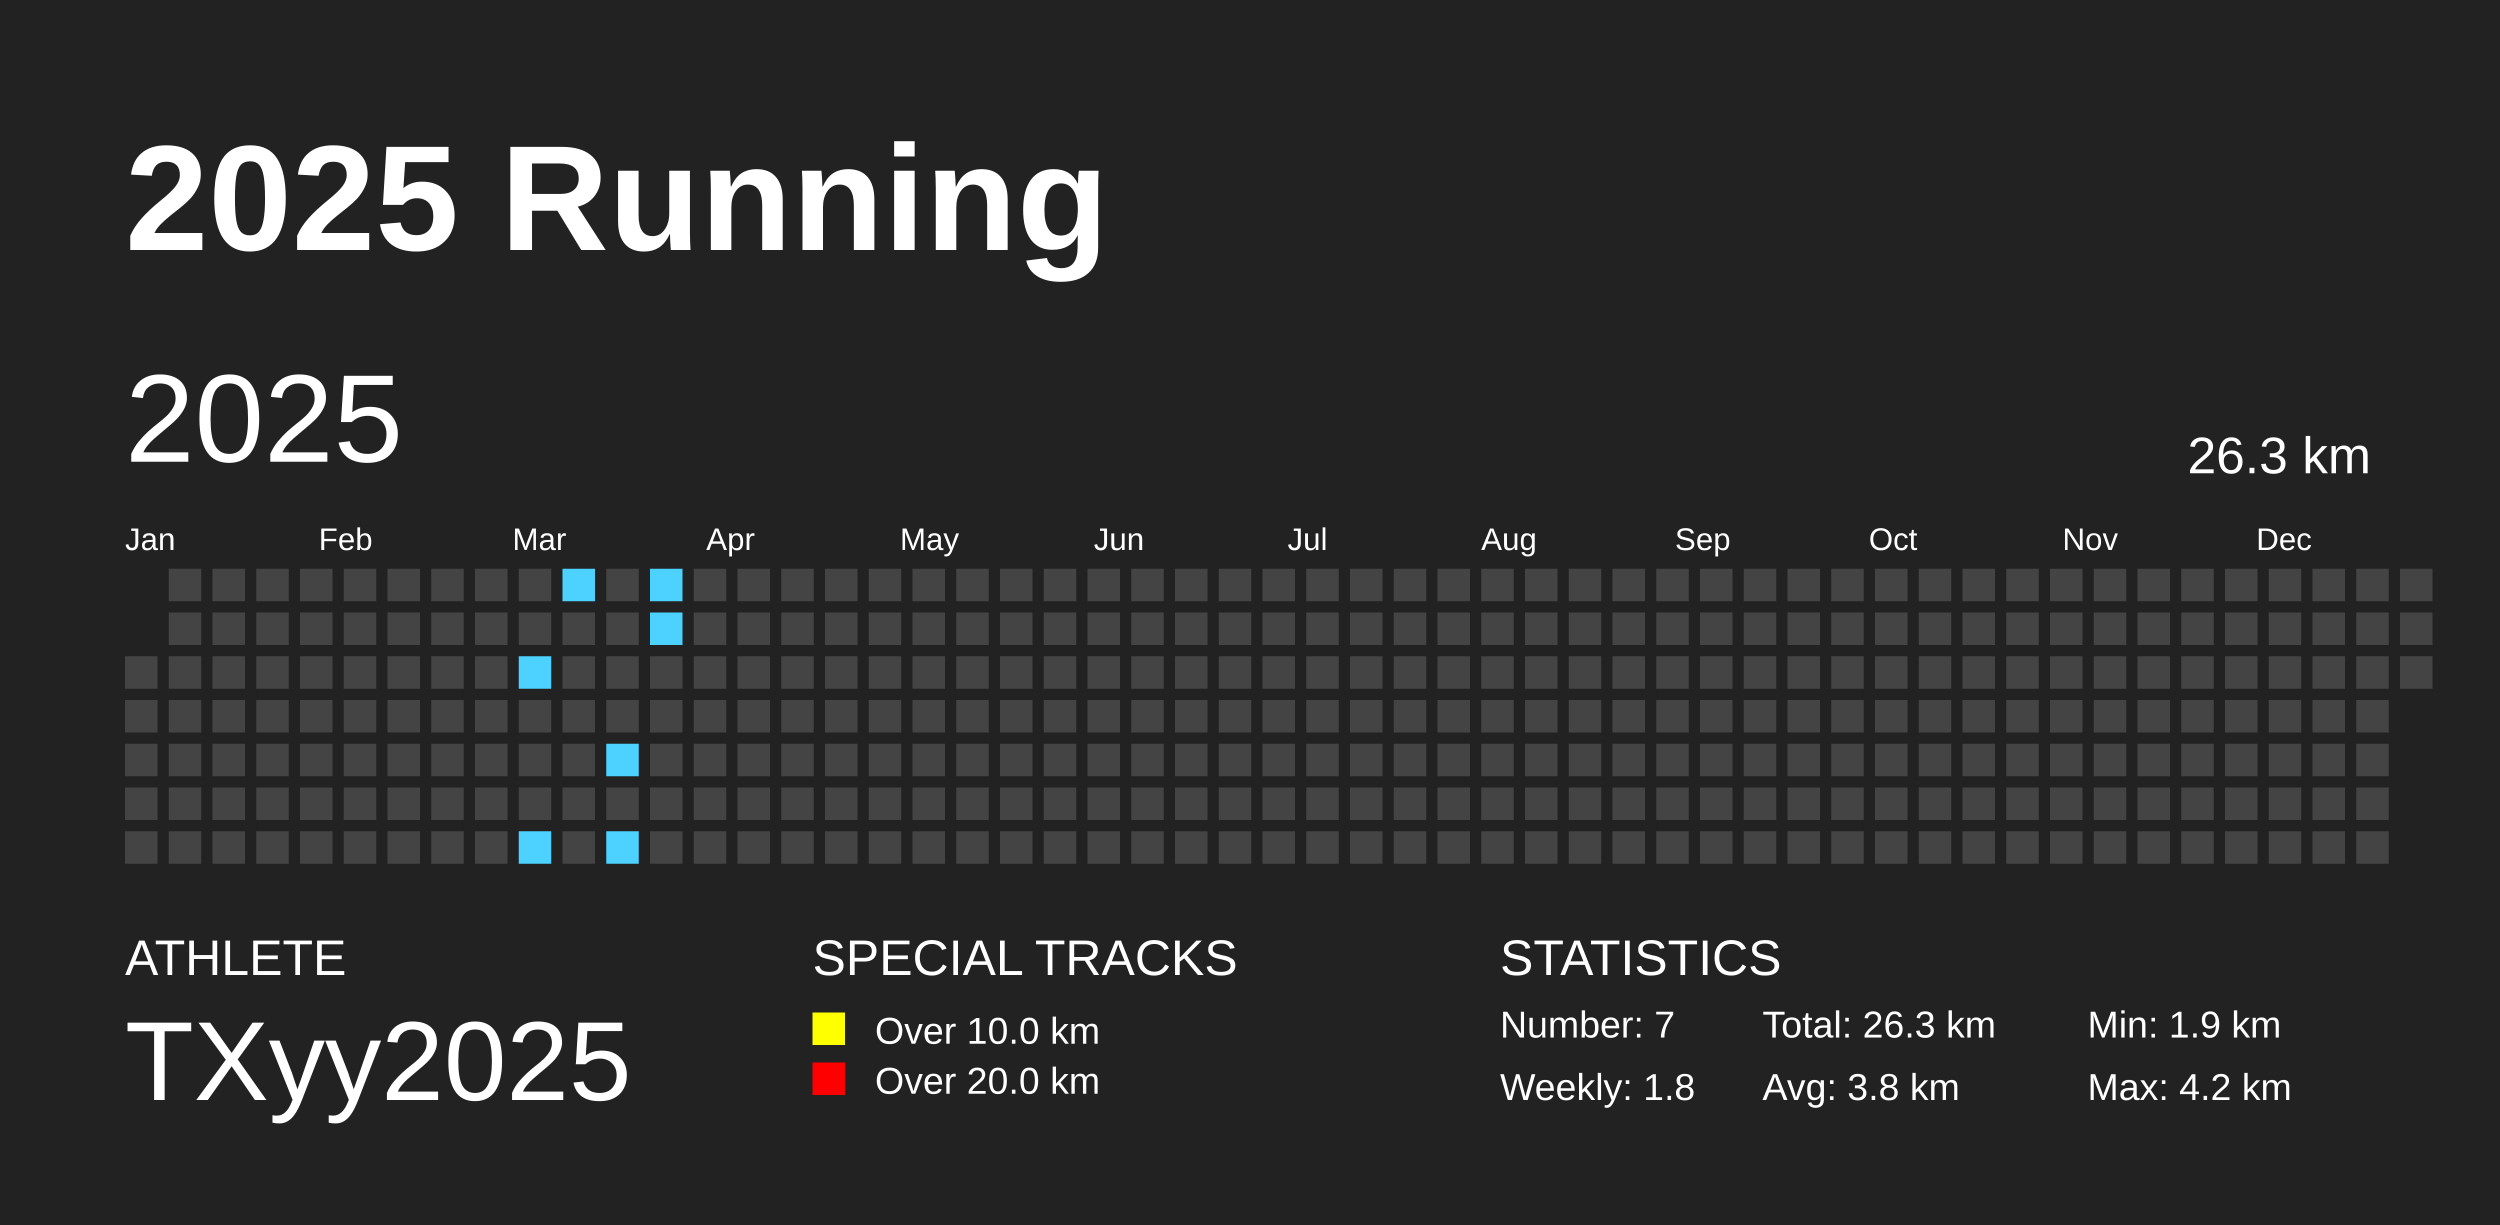
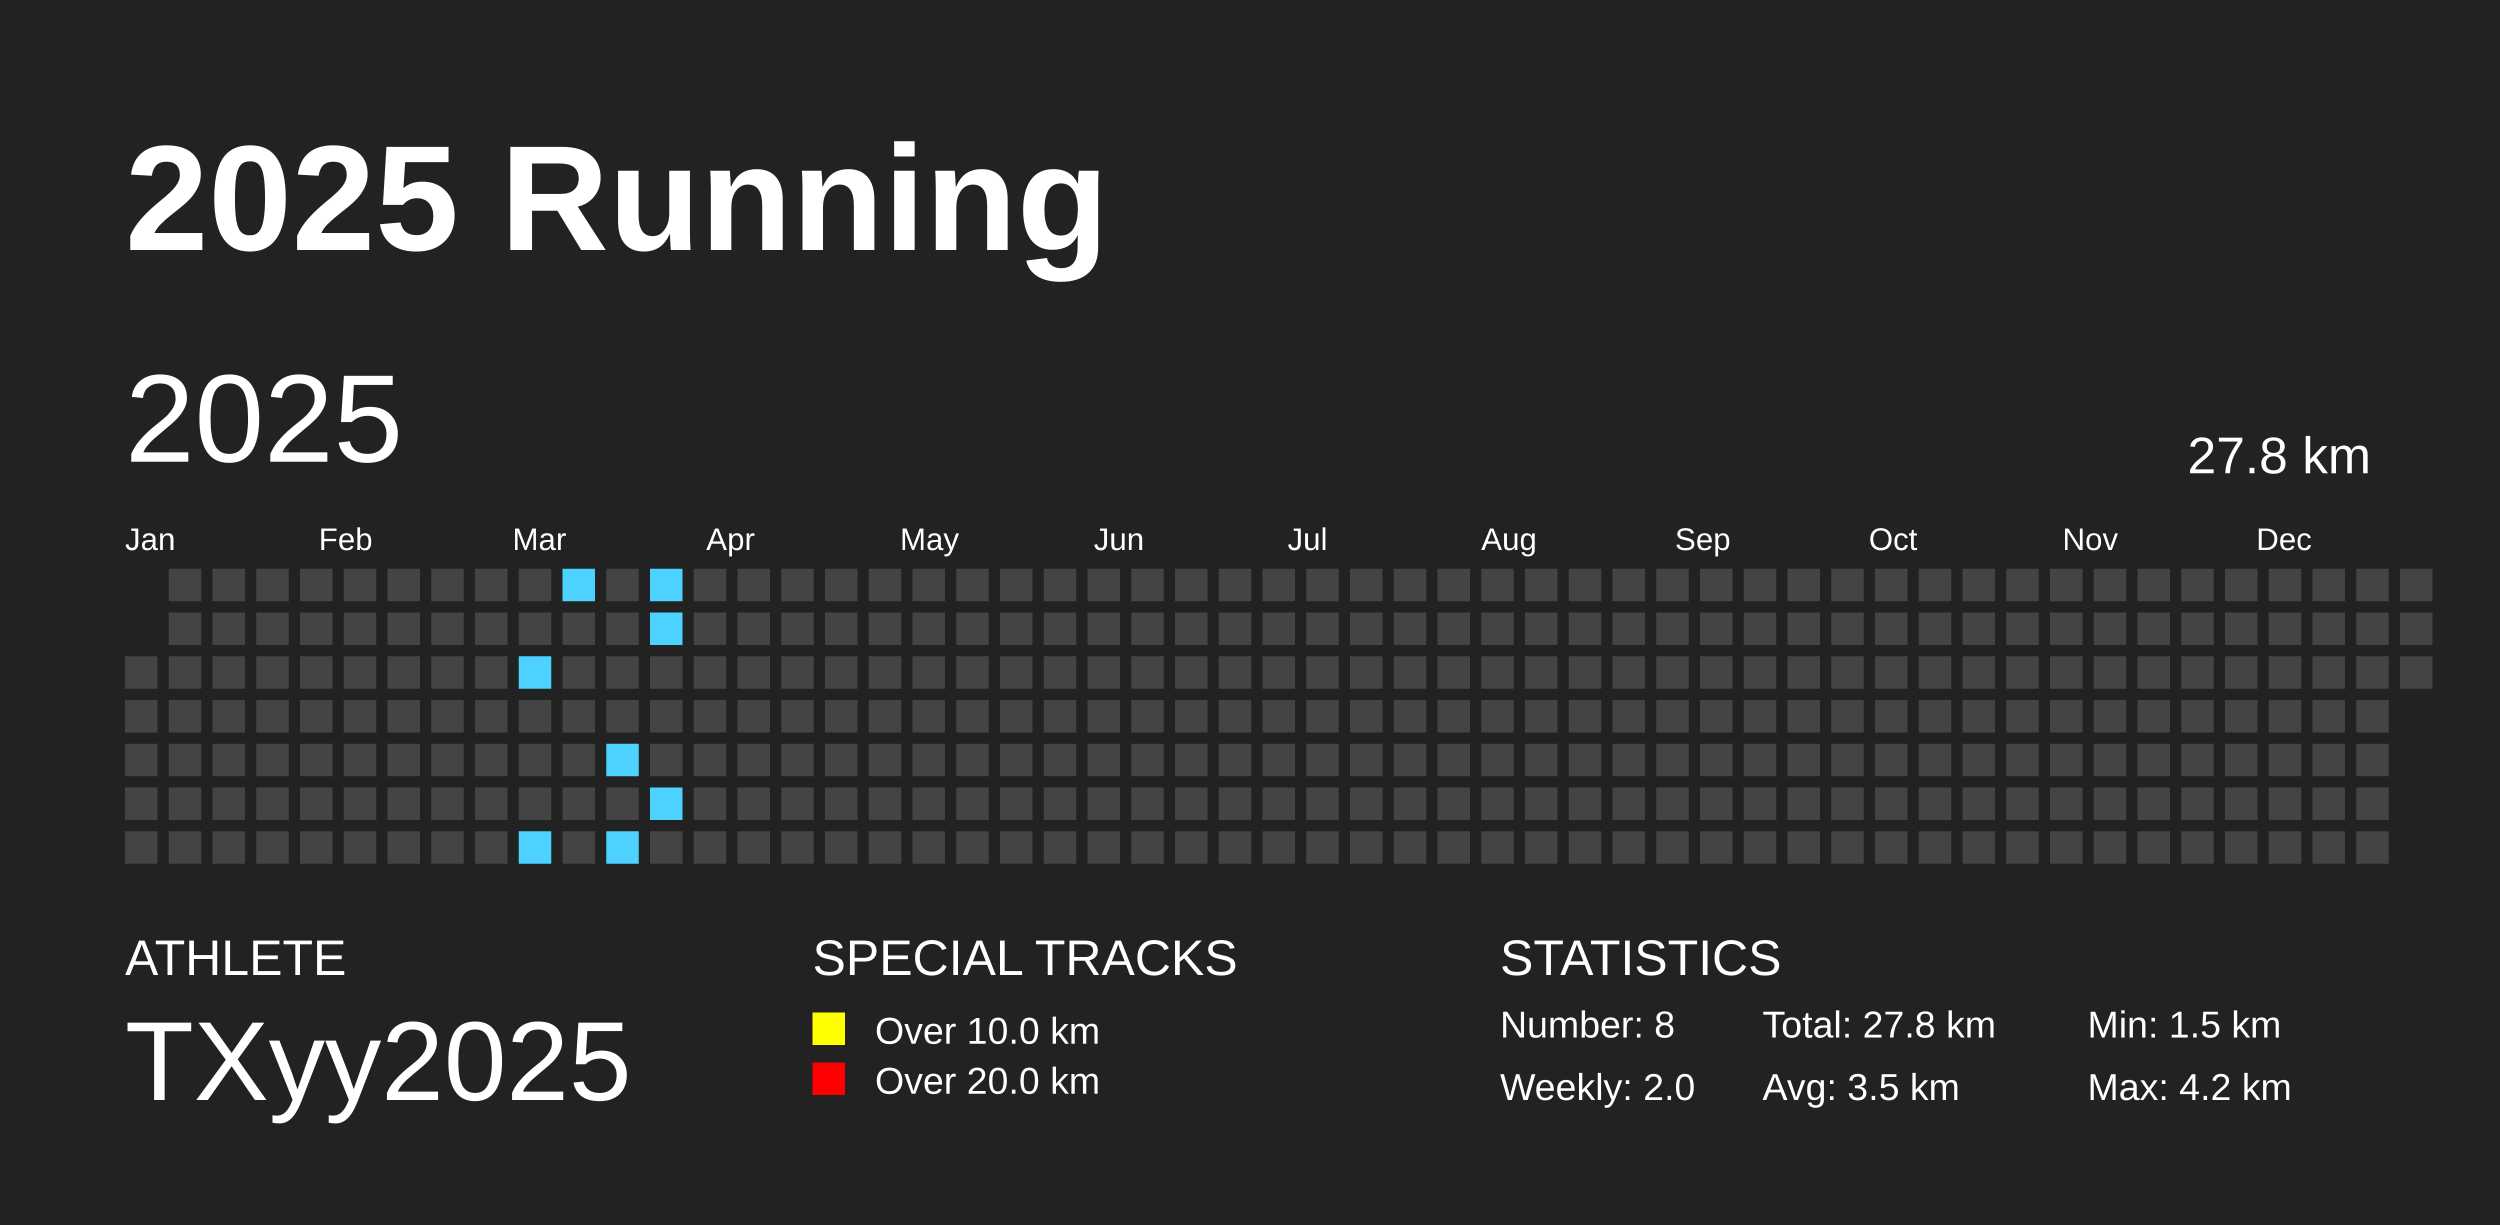
<svg xmlns="http://www.w3.org/2000/svg" baseProfile="full" height="98mm" version="1.1" viewBox="0,0,200,98" width="200mm">
  <defs />
  <rect fill="#222222" height="98" width="200" x="0" y="0" />
  <text fill="#FFFFFF" style="font-size:12px; font-family:Arial; font-weight:bold;" x="10" y="20">2025 Running</text>
  <text fill="#FFFFFF" style="font-size:4px; font-family:Arial" x="10" y="78">ATHLETE</text>
  <text fill="#FFFFFF" style="font-size:9px; font-family:Arial" x="10" y="88">TXyy2025</text>
  <text fill="#FFFFFF" style="font-size:4px; font-family:Arial" x="65" y="78">SPECIAL TRACKS</text>
  <rect fill="yellow" height="2.6" width="2.6" x="65" y="81" />
  <text fill="#FFFFFF" style="font-size:3px; font-family:Arial" x="70" y="83.5">Over 10.0 km</text>
  <rect fill="red" height="2.6" width="2.6" x="65" y="85" />
  <text fill="#FFFFFF" style="font-size:3px; font-family:Arial" x="70" y="87.5">Over 20.0 km</text>
  <text fill="#FFFFFF" style="font-size:4px; font-family:Arial" x="120" y="78">STATISTICS</text>
-   <text fill="#FFFFFF" style="font-size:3px; font-family:Arial" x="120" y="83">Number: 7</text>
-   <text fill="#FFFFFF" style="font-size:3px; font-family:Arial" x="120" y="88">Weekly: 1.8</text>
-   <text fill="#FFFFFF" style="font-size:3px; font-family:Arial" x="141" y="83">Total: 26.3 km</text>
-   <text fill="#FFFFFF" style="font-size:3px; font-family:Arial" x="141" y="88">Avg: 3.8 km</text>
-   <text fill="#FFFFFF" style="font-size:3px; font-family:Arial" x="167" y="83">Min: 1.9 km</text>
+   <text fill="#FFFFFF" style="font-size:3px; font-family:Arial" x="120" y="83">Number: 8</text>
+   <text fill="#FFFFFF" style="font-size:3px; font-family:Arial" x="120" y="88">Weekly: 2.0</text>
+   <text fill="#FFFFFF" style="font-size:3px; font-family:Arial" x="141" y="83">Total: 27.8 km</text>
+   <text fill="#FFFFFF" style="font-size:3px; font-family:Arial" x="141" y="88">Avg: 3.5 km</text>
+   <text fill="#FFFFFF" style="font-size:3px; font-family:Arial" x="167" y="83">Min: 1.5 km</text>
  <text fill="#FFFFFF" style="font-size:3px; font-family:Arial" x="167" y="88">Max: 4.2 km</text>
  <text dominant-baseline="hanging" fill="#FFFFFF" style="font-size:10.0px; font-family:Arial;" x="10" y="30">2025</text>
-   <text dominant-baseline="hanging" fill="#FFFFFF" style="font-size:4.125px; font-family:Arial;" x="175" y="35">26.3 km</text>
+   <text dominant-baseline="hanging" fill="#FFFFFF" style="font-size:4.125px; font-family:Arial;" x="175" y="35">27.8 km</text>
  <text fill="#FFFFFF" style="font-size:2.5px; font-family:Arial" x="10.0" y="44">Jan</text>
  <text fill="#FFFFFF" style="font-size:2.5px; font-family:Arial" x="25.5" y="44">Feb</text>
  <text fill="#FFFFFF" style="font-size:2.5px; font-family:Arial" x="41.0" y="44">Mar</text>
  <text fill="#FFFFFF" style="font-size:2.5px; font-family:Arial" x="56.5" y="44">Apr</text>
  <text fill="#FFFFFF" style="font-size:2.5px; font-family:Arial" x="72.0" y="44">May</text>
  <text fill="#FFFFFF" style="font-size:2.5px; font-family:Arial" x="87.5" y="44">Jun</text>
  <text fill="#FFFFFF" style="font-size:2.5px; font-family:Arial" x="103.0" y="44">Jul</text>
  <text fill="#FFFFFF" style="font-size:2.5px; font-family:Arial" x="118.5" y="44">Aug</text>
  <text fill="#FFFFFF" style="font-size:2.5px; font-family:Arial" x="134.0" y="44">Sep</text>
  <text fill="#FFFFFF" style="font-size:2.5px; font-family:Arial" x="149.5" y="44">Oct</text>
  <text fill="#FFFFFF" style="font-size:2.5px; font-family:Arial" x="165.0" y="44">Nov</text>
  <text fill="#FFFFFF" style="font-size:2.5px; font-family:Arial" x="180.5" y="44">Dec</text>
  <rect fill="#444444" height="2.6" width="2.6" x="10.0" y="52.5" />
  <rect fill="#444444" height="2.6" width="2.6" x="10.0" y="56.0" />
  <rect fill="#444444" height="2.6" width="2.6" x="10.0" y="59.5" />
  <rect fill="#444444" height="2.6" width="2.6" x="10.0" y="63.0" />
  <rect fill="#444444" height="2.6" width="2.6" x="10.0" y="66.5" />
  <rect fill="#444444" height="2.6" width="2.6" x="13.5" y="45.5" />
  <rect fill="#444444" height="2.6" width="2.6" x="13.5" y="49.0" />
  <rect fill="#444444" height="2.6" width="2.6" x="13.5" y="52.5" />
  <rect fill="#444444" height="2.6" width="2.6" x="13.5" y="56.0" />
  <rect fill="#444444" height="2.6" width="2.6" x="13.5" y="59.5" />
  <rect fill="#444444" height="2.6" width="2.6" x="13.5" y="63.0" />
  <rect fill="#444444" height="2.6" width="2.6" x="13.5" y="66.5" />
  <rect fill="#444444" height="2.6" width="2.6" x="17.0" y="45.5" />
  <rect fill="#444444" height="2.6" width="2.6" x="17.0" y="49.0" />
  <rect fill="#444444" height="2.6" width="2.6" x="17.0" y="52.5" />
  <rect fill="#444444" height="2.6" width="2.6" x="17.0" y="56.0" />
  <rect fill="#444444" height="2.6" width="2.6" x="17.0" y="59.5" />
  <rect fill="#444444" height="2.6" width="2.6" x="17.0" y="63.0" />
  <rect fill="#444444" height="2.6" width="2.6" x="17.0" y="66.5" />
  <rect fill="#444444" height="2.6" width="2.6" x="20.5" y="45.5" />
  <rect fill="#444444" height="2.6" width="2.6" x="20.5" y="49.0" />
  <rect fill="#444444" height="2.6" width="2.6" x="20.5" y="52.5" />
  <rect fill="#444444" height="2.6" width="2.6" x="20.5" y="56.0" />
  <rect fill="#444444" height="2.6" width="2.6" x="20.5" y="59.5" />
  <rect fill="#444444" height="2.6" width="2.6" x="20.5" y="63.0" />
  <rect fill="#444444" height="2.6" width="2.6" x="20.5" y="66.5" />
  <rect fill="#444444" height="2.6" width="2.6" x="24.0" y="45.5" />
  <rect fill="#444444" height="2.6" width="2.6" x="24.0" y="49.0" />
  <rect fill="#444444" height="2.6" width="2.6" x="24.0" y="52.5" />
  <rect fill="#444444" height="2.6" width="2.6" x="24.0" y="56.0" />
  <rect fill="#444444" height="2.6" width="2.6" x="24.0" y="59.5" />
  <rect fill="#444444" height="2.6" width="2.6" x="24.0" y="63.0" />
  <rect fill="#444444" height="2.6" width="2.6" x="24.0" y="66.5" />
  <rect fill="#444444" height="2.6" width="2.6" x="27.5" y="45.5" />
  <rect fill="#444444" height="2.6" width="2.6" x="27.5" y="49.0" />
  <rect fill="#444444" height="2.6" width="2.6" x="27.5" y="52.5" />
  <rect fill="#444444" height="2.6" width="2.6" x="27.5" y="56.0" />
  <rect fill="#444444" height="2.6" width="2.6" x="27.5" y="59.5" />
  <rect fill="#444444" height="2.6" width="2.6" x="27.5" y="63.0" />
  <rect fill="#444444" height="2.6" width="2.6" x="27.5" y="66.5" />
  <rect fill="#444444" height="2.6" width="2.6" x="31.0" y="45.5" />
  <rect fill="#444444" height="2.6" width="2.6" x="31.0" y="49.0" />
  <rect fill="#444444" height="2.6" width="2.6" x="31.0" y="52.5" />
  <rect fill="#444444" height="2.6" width="2.6" x="31.0" y="56.0" />
  <rect fill="#444444" height="2.6" width="2.6" x="31.0" y="59.5" />
  <rect fill="#444444" height="2.6" width="2.6" x="31.0" y="63.0" />
  <rect fill="#444444" height="2.6" width="2.6" x="31.0" y="66.5" />
  <rect fill="#444444" height="2.6" width="2.6" x="34.5" y="45.5" />
  <rect fill="#444444" height="2.6" width="2.6" x="34.5" y="49.0" />
  <rect fill="#444444" height="2.6" width="2.6" x="34.5" y="52.5" />
  <rect fill="#444444" height="2.6" width="2.6" x="34.5" y="56.0" />
  <rect fill="#444444" height="2.6" width="2.6" x="34.5" y="59.5" />
  <rect fill="#444444" height="2.6" width="2.6" x="34.5" y="63.0" />
  <rect fill="#444444" height="2.6" width="2.6" x="34.5" y="66.5" />
  <rect fill="#444444" height="2.6" width="2.6" x="38.0" y="45.5" />
  <rect fill="#444444" height="2.6" width="2.6" x="38.0" y="49.0" />
  <rect fill="#444444" height="2.6" width="2.6" x="38.0" y="52.5" />
  <rect fill="#444444" height="2.6" width="2.6" x="38.0" y="56.0" />
  <rect fill="#444444" height="2.6" width="2.6" x="38.0" y="59.5" />
  <rect fill="#444444" height="2.6" width="2.6" x="38.0" y="63.0" />
  <rect fill="#444444" height="2.6" width="2.6" x="38.0" y="66.5" />
  <rect fill="#444444" height="2.6" width="2.6" x="41.5" y="45.5" />
  <rect fill="#444444" height="2.6" width="2.6" x="41.5" y="49.0" />
  <rect fill="#4DD2FF" height="2.6" width="2.6" x="41.5" y="52.5" />
  <rect fill="#444444" height="2.6" width="2.6" x="41.5" y="56.0" />
  <rect fill="#444444" height="2.6" width="2.6" x="41.5" y="59.5" />
  <rect fill="#444444" height="2.6" width="2.6" x="41.5" y="63.0" />
  <rect fill="#4DD2FF" height="2.6" width="2.6" x="41.5" y="66.5" />
  <rect fill="#4DD2FF" height="2.6" width="2.6" x="45.0" y="45.5" />
  <rect fill="#444444" height="2.6" width="2.6" x="45.0" y="49.0" />
  <rect fill="#444444" height="2.6" width="2.6" x="45.0" y="52.5" />
  <rect fill="#444444" height="2.6" width="2.6" x="45.0" y="56.0" />
  <rect fill="#444444" height="2.6" width="2.6" x="45.0" y="59.5" />
  <rect fill="#444444" height="2.6" width="2.6" x="45.0" y="63.0" />
  <rect fill="#444444" height="2.6" width="2.6" x="45.0" y="66.5" />
  <rect fill="#444444" height="2.6" width="2.6" x="48.5" y="45.5" />
  <rect fill="#444444" height="2.6" width="2.6" x="48.5" y="49.0" />
  <rect fill="#444444" height="2.6" width="2.6" x="48.5" y="52.5" />
  <rect fill="#444444" height="2.6" width="2.6" x="48.5" y="56.0" />
  <rect fill="#4DD2FF" height="2.6" width="2.6" x="48.5" y="59.5" />
  <rect fill="#444444" height="2.6" width="2.6" x="48.5" y="63.0" />
  <rect fill="#4DD2FF" height="2.6" width="2.6" x="48.5" y="66.5" />
  <rect fill="#4DD2FF" height="2.6" width="2.6" x="52.0" y="45.5" />
  <rect fill="#4DD2FF" height="2.6" width="2.6" x="52.0" y="49.0" />
  <rect fill="#444444" height="2.6" width="2.6" x="52.0" y="52.5" />
  <rect fill="#444444" height="2.6" width="2.6" x="52.0" y="56.0" />
  <rect fill="#444444" height="2.6" width="2.6" x="52.0" y="59.5" />
-   <rect fill="#444444" height="2.6" width="2.6" x="52.0" y="63.0" />
+   <rect fill="#4DD2FF" height="2.6" width="2.6" x="52.0" y="63.0" />
  <rect fill="#444444" height="2.6" width="2.6" x="52.0" y="66.5" />
  <rect fill="#444444" height="2.6" width="2.6" x="55.5" y="45.5" />
  <rect fill="#444444" height="2.6" width="2.6" x="55.5" y="49.0" />
  <rect fill="#444444" height="2.6" width="2.6" x="55.5" y="52.5" />
  <rect fill="#444444" height="2.6" width="2.6" x="55.5" y="56.0" />
  <rect fill="#444444" height="2.6" width="2.6" x="55.5" y="59.5" />
  <rect fill="#444444" height="2.6" width="2.6" x="55.5" y="63.0" />
  <rect fill="#444444" height="2.6" width="2.6" x="55.5" y="66.5" />
  <rect fill="#444444" height="2.6" width="2.6" x="59.0" y="45.5" />
  <rect fill="#444444" height="2.6" width="2.6" x="59.0" y="49.0" />
  <rect fill="#444444" height="2.6" width="2.6" x="59.0" y="52.5" />
  <rect fill="#444444" height="2.6" width="2.6" x="59.0" y="56.0" />
  <rect fill="#444444" height="2.6" width="2.6" x="59.0" y="59.5" />
  <rect fill="#444444" height="2.6" width="2.6" x="59.0" y="63.0" />
  <rect fill="#444444" height="2.6" width="2.6" x="59.0" y="66.5" />
  <rect fill="#444444" height="2.6" width="2.6" x="62.5" y="45.5" />
  <rect fill="#444444" height="2.6" width="2.6" x="62.5" y="49.0" />
  <rect fill="#444444" height="2.6" width="2.6" x="62.5" y="52.5" />
  <rect fill="#444444" height="2.6" width="2.6" x="62.5" y="56.0" />
  <rect fill="#444444" height="2.6" width="2.6" x="62.5" y="59.5" />
  <rect fill="#444444" height="2.6" width="2.6" x="62.5" y="63.0" />
  <rect fill="#444444" height="2.6" width="2.6" x="62.5" y="66.5" />
  <rect fill="#444444" height="2.6" width="2.6" x="66.0" y="45.5" />
  <rect fill="#444444" height="2.6" width="2.6" x="66.0" y="49.0" />
  <rect fill="#444444" height="2.6" width="2.6" x="66.0" y="52.5" />
  <rect fill="#444444" height="2.6" width="2.6" x="66.0" y="56.0" />
  <rect fill="#444444" height="2.6" width="2.6" x="66.0" y="59.5" />
  <rect fill="#444444" height="2.6" width="2.6" x="66.0" y="63.0" />
  <rect fill="#444444" height="2.6" width="2.6" x="66.0" y="66.5" />
  <rect fill="#444444" height="2.6" width="2.6" x="69.5" y="45.5" />
  <rect fill="#444444" height="2.6" width="2.6" x="69.5" y="49.0" />
  <rect fill="#444444" height="2.6" width="2.6" x="69.5" y="52.5" />
  <rect fill="#444444" height="2.6" width="2.6" x="69.5" y="56.0" />
  <rect fill="#444444" height="2.6" width="2.6" x="69.5" y="59.5" />
  <rect fill="#444444" height="2.6" width="2.6" x="69.5" y="63.0" />
  <rect fill="#444444" height="2.6" width="2.6" x="69.5" y="66.5" />
  <rect fill="#444444" height="2.6" width="2.6" x="73.0" y="45.5" />
  <rect fill="#444444" height="2.6" width="2.6" x="73.0" y="49.0" />
  <rect fill="#444444" height="2.6" width="2.6" x="73.0" y="52.5" />
  <rect fill="#444444" height="2.6" width="2.6" x="73.0" y="56.0" />
  <rect fill="#444444" height="2.6" width="2.6" x="73.0" y="59.5" />
  <rect fill="#444444" height="2.6" width="2.6" x="73.0" y="63.0" />
  <rect fill="#444444" height="2.6" width="2.6" x="73.0" y="66.5" />
  <rect fill="#444444" height="2.6" width="2.6" x="76.5" y="45.5" />
  <rect fill="#444444" height="2.6" width="2.6" x="76.5" y="49.0" />
  <rect fill="#444444" height="2.6" width="2.6" x="76.5" y="52.5" />
  <rect fill="#444444" height="2.6" width="2.6" x="76.5" y="56.0" />
  <rect fill="#444444" height="2.6" width="2.6" x="76.5" y="59.5" />
  <rect fill="#444444" height="2.6" width="2.6" x="76.5" y="63.0" />
  <rect fill="#444444" height="2.6" width="2.6" x="76.5" y="66.5" />
  <rect fill="#444444" height="2.6" width="2.6" x="80.0" y="45.5" />
  <rect fill="#444444" height="2.6" width="2.6" x="80.0" y="49.0" />
  <rect fill="#444444" height="2.6" width="2.6" x="80.0" y="52.5" />
  <rect fill="#444444" height="2.6" width="2.6" x="80.0" y="56.0" />
  <rect fill="#444444" height="2.6" width="2.6" x="80.0" y="59.5" />
  <rect fill="#444444" height="2.6" width="2.6" x="80.0" y="63.0" />
  <rect fill="#444444" height="2.6" width="2.6" x="80.0" y="66.5" />
  <rect fill="#444444" height="2.6" width="2.6" x="83.5" y="45.5" />
  <rect fill="#444444" height="2.6" width="2.6" x="83.5" y="49.0" />
  <rect fill="#444444" height="2.6" width="2.6" x="83.5" y="52.5" />
  <rect fill="#444444" height="2.6" width="2.6" x="83.5" y="56.0" />
  <rect fill="#444444" height="2.6" width="2.6" x="83.5" y="59.5" />
  <rect fill="#444444" height="2.6" width="2.6" x="83.5" y="63.0" />
  <rect fill="#444444" height="2.6" width="2.6" x="83.5" y="66.5" />
  <rect fill="#444444" height="2.6" width="2.6" x="87.0" y="45.5" />
  <rect fill="#444444" height="2.6" width="2.6" x="87.0" y="49.0" />
  <rect fill="#444444" height="2.6" width="2.6" x="87.0" y="52.5" />
  <rect fill="#444444" height="2.6" width="2.6" x="87.0" y="56.0" />
  <rect fill="#444444" height="2.6" width="2.6" x="87.0" y="59.5" />
  <rect fill="#444444" height="2.6" width="2.6" x="87.0" y="63.0" />
  <rect fill="#444444" height="2.6" width="2.6" x="87.0" y="66.5" />
  <rect fill="#444444" height="2.6" width="2.6" x="90.5" y="45.5" />
  <rect fill="#444444" height="2.6" width="2.6" x="90.5" y="49.0" />
  <rect fill="#444444" height="2.6" width="2.6" x="90.5" y="52.5" />
  <rect fill="#444444" height="2.6" width="2.6" x="90.5" y="56.0" />
  <rect fill="#444444" height="2.6" width="2.6" x="90.5" y="59.5" />
  <rect fill="#444444" height="2.6" width="2.6" x="90.5" y="63.0" />
  <rect fill="#444444" height="2.6" width="2.6" x="90.5" y="66.5" />
  <rect fill="#444444" height="2.6" width="2.6" x="94.0" y="45.5" />
  <rect fill="#444444" height="2.6" width="2.6" x="94.0" y="49.0" />
  <rect fill="#444444" height="2.6" width="2.6" x="94.0" y="52.5" />
  <rect fill="#444444" height="2.6" width="2.6" x="94.0" y="56.0" />
  <rect fill="#444444" height="2.6" width="2.6" x="94.0" y="59.5" />
  <rect fill="#444444" height="2.6" width="2.6" x="94.0" y="63.0" />
  <rect fill="#444444" height="2.6" width="2.6" x="94.0" y="66.5" />
  <rect fill="#444444" height="2.6" width="2.6" x="97.5" y="45.5" />
  <rect fill="#444444" height="2.6" width="2.6" x="97.5" y="49.0" />
  <rect fill="#444444" height="2.6" width="2.6" x="97.5" y="52.5" />
  <rect fill="#444444" height="2.6" width="2.6" x="97.5" y="56.0" />
  <rect fill="#444444" height="2.6" width="2.6" x="97.5" y="59.5" />
  <rect fill="#444444" height="2.6" width="2.6" x="97.5" y="63.0" />
  <rect fill="#444444" height="2.6" width="2.6" x="97.5" y="66.5" />
  <rect fill="#444444" height="2.6" width="2.6" x="101.0" y="45.5" />
  <rect fill="#444444" height="2.6" width="2.6" x="101.0" y="49.0" />
  <rect fill="#444444" height="2.6" width="2.6" x="101.0" y="52.5" />
  <rect fill="#444444" height="2.6" width="2.6" x="101.0" y="56.0" />
  <rect fill="#444444" height="2.6" width="2.6" x="101.0" y="59.5" />
  <rect fill="#444444" height="2.6" width="2.6" x="101.0" y="63.0" />
  <rect fill="#444444" height="2.6" width="2.6" x="101.0" y="66.5" />
  <rect fill="#444444" height="2.6" width="2.6" x="104.5" y="45.5" />
  <rect fill="#444444" height="2.6" width="2.6" x="104.5" y="49.0" />
  <rect fill="#444444" height="2.6" width="2.6" x="104.5" y="52.5" />
  <rect fill="#444444" height="2.6" width="2.6" x="104.5" y="56.0" />
  <rect fill="#444444" height="2.6" width="2.6" x="104.5" y="59.5" />
  <rect fill="#444444" height="2.6" width="2.6" x="104.5" y="63.0" />
  <rect fill="#444444" height="2.6" width="2.6" x="104.5" y="66.5" />
  <rect fill="#444444" height="2.6" width="2.6" x="108.0" y="45.5" />
  <rect fill="#444444" height="2.6" width="2.6" x="108.0" y="49.0" />
  <rect fill="#444444" height="2.6" width="2.6" x="108.0" y="52.5" />
  <rect fill="#444444" height="2.6" width="2.6" x="108.0" y="56.0" />
  <rect fill="#444444" height="2.6" width="2.6" x="108.0" y="59.5" />
  <rect fill="#444444" height="2.6" width="2.6" x="108.0" y="63.0" />
  <rect fill="#444444" height="2.6" width="2.6" x="108.0" y="66.5" />
  <rect fill="#444444" height="2.6" width="2.6" x="111.5" y="45.5" />
  <rect fill="#444444" height="2.6" width="2.6" x="111.5" y="49.0" />
  <rect fill="#444444" height="2.6" width="2.6" x="111.5" y="52.5" />
  <rect fill="#444444" height="2.6" width="2.6" x="111.5" y="56.0" />
  <rect fill="#444444" height="2.6" width="2.6" x="111.5" y="59.5" />
  <rect fill="#444444" height="2.6" width="2.6" x="111.5" y="63.0" />
  <rect fill="#444444" height="2.6" width="2.6" x="111.5" y="66.5" />
  <rect fill="#444444" height="2.6" width="2.6" x="115.0" y="45.5" />
  <rect fill="#444444" height="2.6" width="2.6" x="115.0" y="49.0" />
  <rect fill="#444444" height="2.6" width="2.6" x="115.0" y="52.5" />
  <rect fill="#444444" height="2.6" width="2.6" x="115.0" y="56.0" />
  <rect fill="#444444" height="2.6" width="2.6" x="115.0" y="59.5" />
  <rect fill="#444444" height="2.6" width="2.6" x="115.0" y="63.0" />
  <rect fill="#444444" height="2.6" width="2.6" x="115.0" y="66.5" />
  <rect fill="#444444" height="2.6" width="2.6" x="118.5" y="45.5" />
  <rect fill="#444444" height="2.6" width="2.6" x="118.5" y="49.0" />
  <rect fill="#444444" height="2.6" width="2.6" x="118.5" y="52.5" />
  <rect fill="#444444" height="2.6" width="2.6" x="118.5" y="56.0" />
  <rect fill="#444444" height="2.6" width="2.6" x="118.5" y="59.5" />
  <rect fill="#444444" height="2.6" width="2.6" x="118.5" y="63.0" />
  <rect fill="#444444" height="2.6" width="2.6" x="118.5" y="66.5" />
  <rect fill="#444444" height="2.6" width="2.6" x="122.0" y="45.5" />
  <rect fill="#444444" height="2.6" width="2.6" x="122.0" y="49.0" />
  <rect fill="#444444" height="2.6" width="2.6" x="122.0" y="52.5" />
  <rect fill="#444444" height="2.6" width="2.6" x="122.0" y="56.0" />
  <rect fill="#444444" height="2.6" width="2.6" x="122.0" y="59.5" />
  <rect fill="#444444" height="2.6" width="2.6" x="122.0" y="63.0" />
  <rect fill="#444444" height="2.6" width="2.6" x="122.0" y="66.5" />
  <rect fill="#444444" height="2.6" width="2.6" x="125.5" y="45.5" />
  <rect fill="#444444" height="2.6" width="2.6" x="125.5" y="49.0" />
  <rect fill="#444444" height="2.6" width="2.6" x="125.5" y="52.5" />
  <rect fill="#444444" height="2.6" width="2.6" x="125.5" y="56.0" />
  <rect fill="#444444" height="2.6" width="2.6" x="125.5" y="59.5" />
  <rect fill="#444444" height="2.6" width="2.6" x="125.5" y="63.0" />
  <rect fill="#444444" height="2.6" width="2.6" x="125.5" y="66.5" />
  <rect fill="#444444" height="2.6" width="2.6" x="129.0" y="45.5" />
  <rect fill="#444444" height="2.6" width="2.6" x="129.0" y="49.0" />
  <rect fill="#444444" height="2.6" width="2.6" x="129.0" y="52.5" />
  <rect fill="#444444" height="2.6" width="2.6" x="129.0" y="56.0" />
  <rect fill="#444444" height="2.6" width="2.6" x="129.0" y="59.5" />
  <rect fill="#444444" height="2.6" width="2.6" x="129.0" y="63.0" />
  <rect fill="#444444" height="2.6" width="2.6" x="129.0" y="66.5" />
  <rect fill="#444444" height="2.6" width="2.6" x="132.5" y="45.5" />
  <rect fill="#444444" height="2.6" width="2.6" x="132.5" y="49.0" />
  <rect fill="#444444" height="2.6" width="2.6" x="132.5" y="52.5" />
  <rect fill="#444444" height="2.6" width="2.6" x="132.5" y="56.0" />
  <rect fill="#444444" height="2.6" width="2.6" x="132.5" y="59.5" />
  <rect fill="#444444" height="2.6" width="2.6" x="132.5" y="63.0" />
  <rect fill="#444444" height="2.6" width="2.6" x="132.5" y="66.5" />
  <rect fill="#444444" height="2.6" width="2.6" x="136.0" y="45.5" />
  <rect fill="#444444" height="2.6" width="2.6" x="136.0" y="49.0" />
  <rect fill="#444444" height="2.6" width="2.6" x="136.0" y="52.5" />
  <rect fill="#444444" height="2.6" width="2.6" x="136.0" y="56.0" />
  <rect fill="#444444" height="2.6" width="2.6" x="136.0" y="59.5" />
  <rect fill="#444444" height="2.6" width="2.6" x="136.0" y="63.0" />
  <rect fill="#444444" height="2.6" width="2.6" x="136.0" y="66.5" />
  <rect fill="#444444" height="2.6" width="2.6" x="139.5" y="45.5" />
  <rect fill="#444444" height="2.6" width="2.6" x="139.5" y="49.0" />
  <rect fill="#444444" height="2.6" width="2.6" x="139.5" y="52.5" />
  <rect fill="#444444" height="2.6" width="2.6" x="139.5" y="56.0" />
  <rect fill="#444444" height="2.6" width="2.6" x="139.5" y="59.5" />
  <rect fill="#444444" height="2.6" width="2.6" x="139.5" y="63.0" />
  <rect fill="#444444" height="2.6" width="2.6" x="139.5" y="66.5" />
  <rect fill="#444444" height="2.6" width="2.6" x="143.0" y="45.5" />
  <rect fill="#444444" height="2.6" width="2.6" x="143.0" y="49.0" />
  <rect fill="#444444" height="2.6" width="2.6" x="143.0" y="52.5" />
  <rect fill="#444444" height="2.6" width="2.6" x="143.0" y="56.0" />
  <rect fill="#444444" height="2.6" width="2.6" x="143.0" y="59.5" />
  <rect fill="#444444" height="2.6" width="2.6" x="143.0" y="63.0" />
  <rect fill="#444444" height="2.6" width="2.6" x="143.0" y="66.5" />
  <rect fill="#444444" height="2.6" width="2.6" x="146.5" y="45.5" />
  <rect fill="#444444" height="2.6" width="2.6" x="146.5" y="49.0" />
  <rect fill="#444444" height="2.6" width="2.6" x="146.5" y="52.5" />
  <rect fill="#444444" height="2.6" width="2.6" x="146.5" y="56.0" />
  <rect fill="#444444" height="2.6" width="2.6" x="146.5" y="59.5" />
  <rect fill="#444444" height="2.6" width="2.6" x="146.5" y="63.0" />
  <rect fill="#444444" height="2.6" width="2.6" x="146.5" y="66.5" />
  <rect fill="#444444" height="2.6" width="2.6" x="150.0" y="45.5" />
  <rect fill="#444444" height="2.6" width="2.6" x="150.0" y="49.0" />
  <rect fill="#444444" height="2.6" width="2.6" x="150.0" y="52.5" />
  <rect fill="#444444" height="2.6" width="2.6" x="150.0" y="56.0" />
  <rect fill="#444444" height="2.6" width="2.6" x="150.0" y="59.5" />
  <rect fill="#444444" height="2.6" width="2.6" x="150.0" y="63.0" />
  <rect fill="#444444" height="2.6" width="2.6" x="150.0" y="66.5" />
  <rect fill="#444444" height="2.6" width="2.6" x="153.5" y="45.5" />
  <rect fill="#444444" height="2.6" width="2.6" x="153.5" y="49.0" />
  <rect fill="#444444" height="2.6" width="2.6" x="153.5" y="52.5" />
  <rect fill="#444444" height="2.6" width="2.6" x="153.5" y="56.0" />
  <rect fill="#444444" height="2.6" width="2.6" x="153.5" y="59.5" />
  <rect fill="#444444" height="2.6" width="2.6" x="153.5" y="63.0" />
  <rect fill="#444444" height="2.6" width="2.6" x="153.5" y="66.5" />
  <rect fill="#444444" height="2.6" width="2.6" x="157.0" y="45.5" />
  <rect fill="#444444" height="2.6" width="2.6" x="157.0" y="49.0" />
  <rect fill="#444444" height="2.6" width="2.6" x="157.0" y="52.5" />
  <rect fill="#444444" height="2.6" width="2.6" x="157.0" y="56.0" />
  <rect fill="#444444" height="2.6" width="2.6" x="157.0" y="59.5" />
  <rect fill="#444444" height="2.6" width="2.6" x="157.0" y="63.0" />
  <rect fill="#444444" height="2.6" width="2.6" x="157.0" y="66.5" />
  <rect fill="#444444" height="2.6" width="2.6" x="160.5" y="45.5" />
  <rect fill="#444444" height="2.6" width="2.6" x="160.5" y="49.0" />
  <rect fill="#444444" height="2.6" width="2.6" x="160.5" y="52.5" />
  <rect fill="#444444" height="2.6" width="2.6" x="160.5" y="56.0" />
  <rect fill="#444444" height="2.6" width="2.6" x="160.5" y="59.5" />
  <rect fill="#444444" height="2.6" width="2.6" x="160.5" y="63.0" />
  <rect fill="#444444" height="2.6" width="2.6" x="160.5" y="66.5" />
  <rect fill="#444444" height="2.6" width="2.6" x="164.0" y="45.5" />
  <rect fill="#444444" height="2.6" width="2.6" x="164.0" y="49.0" />
  <rect fill="#444444" height="2.6" width="2.6" x="164.0" y="52.5" />
  <rect fill="#444444" height="2.6" width="2.6" x="164.0" y="56.0" />
  <rect fill="#444444" height="2.6" width="2.6" x="164.0" y="59.5" />
  <rect fill="#444444" height="2.6" width="2.6" x="164.0" y="63.0" />
  <rect fill="#444444" height="2.6" width="2.6" x="164.0" y="66.5" />
  <rect fill="#444444" height="2.6" width="2.6" x="167.5" y="45.5" />
  <rect fill="#444444" height="2.6" width="2.6" x="167.5" y="49.0" />
  <rect fill="#444444" height="2.6" width="2.6" x="167.5" y="52.5" />
  <rect fill="#444444" height="2.6" width="2.6" x="167.5" y="56.0" />
  <rect fill="#444444" height="2.6" width="2.6" x="167.5" y="59.5" />
  <rect fill="#444444" height="2.6" width="2.6" x="167.5" y="63.0" />
  <rect fill="#444444" height="2.6" width="2.6" x="167.5" y="66.5" />
  <rect fill="#444444" height="2.6" width="2.6" x="171.0" y="45.5" />
  <rect fill="#444444" height="2.6" width="2.6" x="171.0" y="49.0" />
  <rect fill="#444444" height="2.6" width="2.6" x="171.0" y="52.5" />
  <rect fill="#444444" height="2.6" width="2.6" x="171.0" y="56.0" />
  <rect fill="#444444" height="2.6" width="2.6" x="171.0" y="59.5" />
  <rect fill="#444444" height="2.6" width="2.6" x="171.0" y="63.0" />
  <rect fill="#444444" height="2.6" width="2.6" x="171.0" y="66.5" />
  <rect fill="#444444" height="2.6" width="2.6" x="174.5" y="45.5" />
  <rect fill="#444444" height="2.6" width="2.6" x="174.5" y="49.0" />
  <rect fill="#444444" height="2.6" width="2.6" x="174.5" y="52.5" />
  <rect fill="#444444" height="2.6" width="2.6" x="174.5" y="56.0" />
  <rect fill="#444444" height="2.6" width="2.6" x="174.5" y="59.5" />
  <rect fill="#444444" height="2.6" width="2.6" x="174.5" y="63.0" />
  <rect fill="#444444" height="2.6" width="2.6" x="174.5" y="66.5" />
  <rect fill="#444444" height="2.6" width="2.6" x="178.0" y="45.5" />
  <rect fill="#444444" height="2.6" width="2.6" x="178.0" y="49.0" />
  <rect fill="#444444" height="2.6" width="2.6" x="178.0" y="52.5" />
  <rect fill="#444444" height="2.6" width="2.6" x="178.0" y="56.0" />
  <rect fill="#444444" height="2.6" width="2.6" x="178.0" y="59.5" />
  <rect fill="#444444" height="2.6" width="2.6" x="178.0" y="63.0" />
  <rect fill="#444444" height="2.6" width="2.6" x="178.0" y="66.5" />
  <rect fill="#444444" height="2.6" width="2.6" x="181.5" y="45.5" />
  <rect fill="#444444" height="2.6" width="2.6" x="181.5" y="49.0" />
  <rect fill="#444444" height="2.6" width="2.6" x="181.5" y="52.5" />
  <rect fill="#444444" height="2.6" width="2.6" x="181.5" y="56.0" />
  <rect fill="#444444" height="2.6" width="2.6" x="181.5" y="59.5" />
  <rect fill="#444444" height="2.6" width="2.6" x="181.5" y="63.0" />
  <rect fill="#444444" height="2.6" width="2.6" x="181.5" y="66.5" />
  <rect fill="#444444" height="2.6" width="2.6" x="185.0" y="45.5" />
  <rect fill="#444444" height="2.6" width="2.6" x="185.0" y="49.0" />
  <rect fill="#444444" height="2.6" width="2.6" x="185.0" y="52.5" />
  <rect fill="#444444" height="2.6" width="2.6" x="185.0" y="56.0" />
  <rect fill="#444444" height="2.6" width="2.6" x="185.0" y="59.5" />
  <rect fill="#444444" height="2.6" width="2.6" x="185.0" y="63.0" />
  <rect fill="#444444" height="2.6" width="2.6" x="185.0" y="66.5" />
  <rect fill="#444444" height="2.6" width="2.6" x="188.5" y="45.5" />
  <rect fill="#444444" height="2.6" width="2.6" x="188.5" y="49.0" />
  <rect fill="#444444" height="2.6" width="2.6" x="188.5" y="52.5" />
  <rect fill="#444444" height="2.6" width="2.6" x="188.5" y="56.0" />
  <rect fill="#444444" height="2.6" width="2.6" x="188.5" y="59.5" />
  <rect fill="#444444" height="2.6" width="2.6" x="188.5" y="63.0" />
  <rect fill="#444444" height="2.6" width="2.6" x="188.5" y="66.5" />
  <rect fill="#444444" height="2.6" width="2.6" x="192.0" y="45.5" />
  <rect fill="#444444" height="2.6" width="2.6" x="192.0" y="49.0" />
  <rect fill="#444444" height="2.6" width="2.6" x="192.0" y="52.5" />
</svg>
